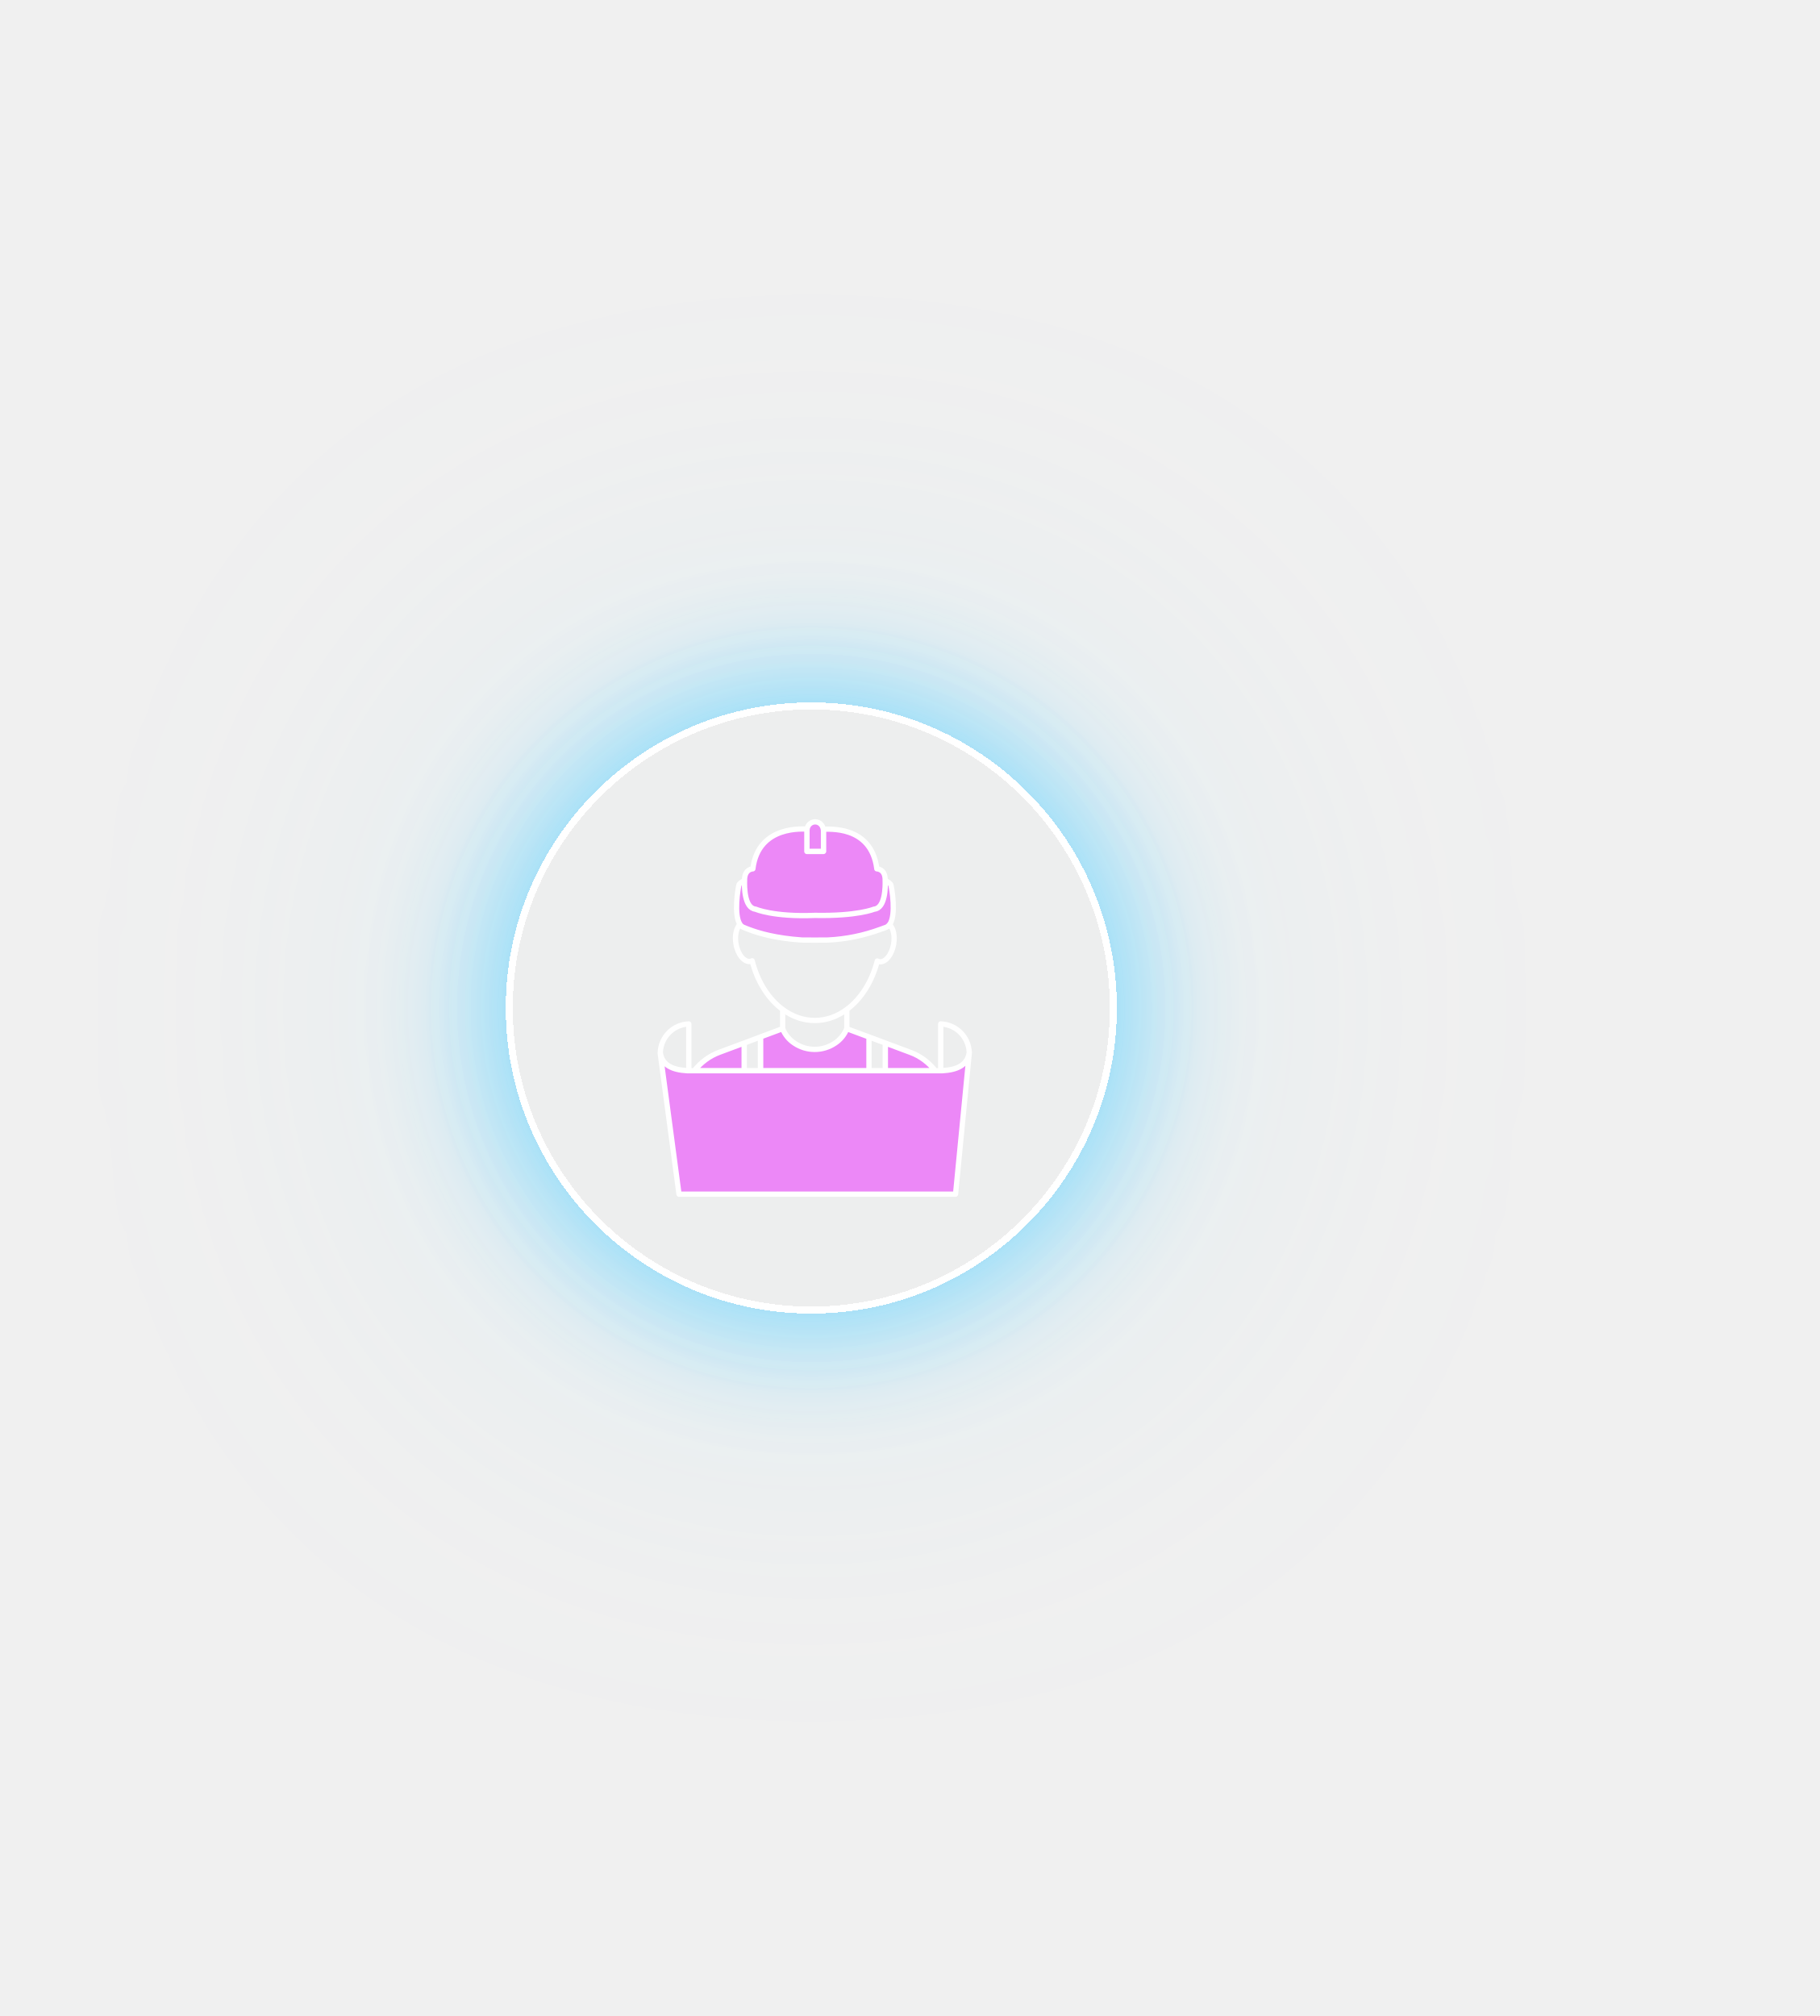
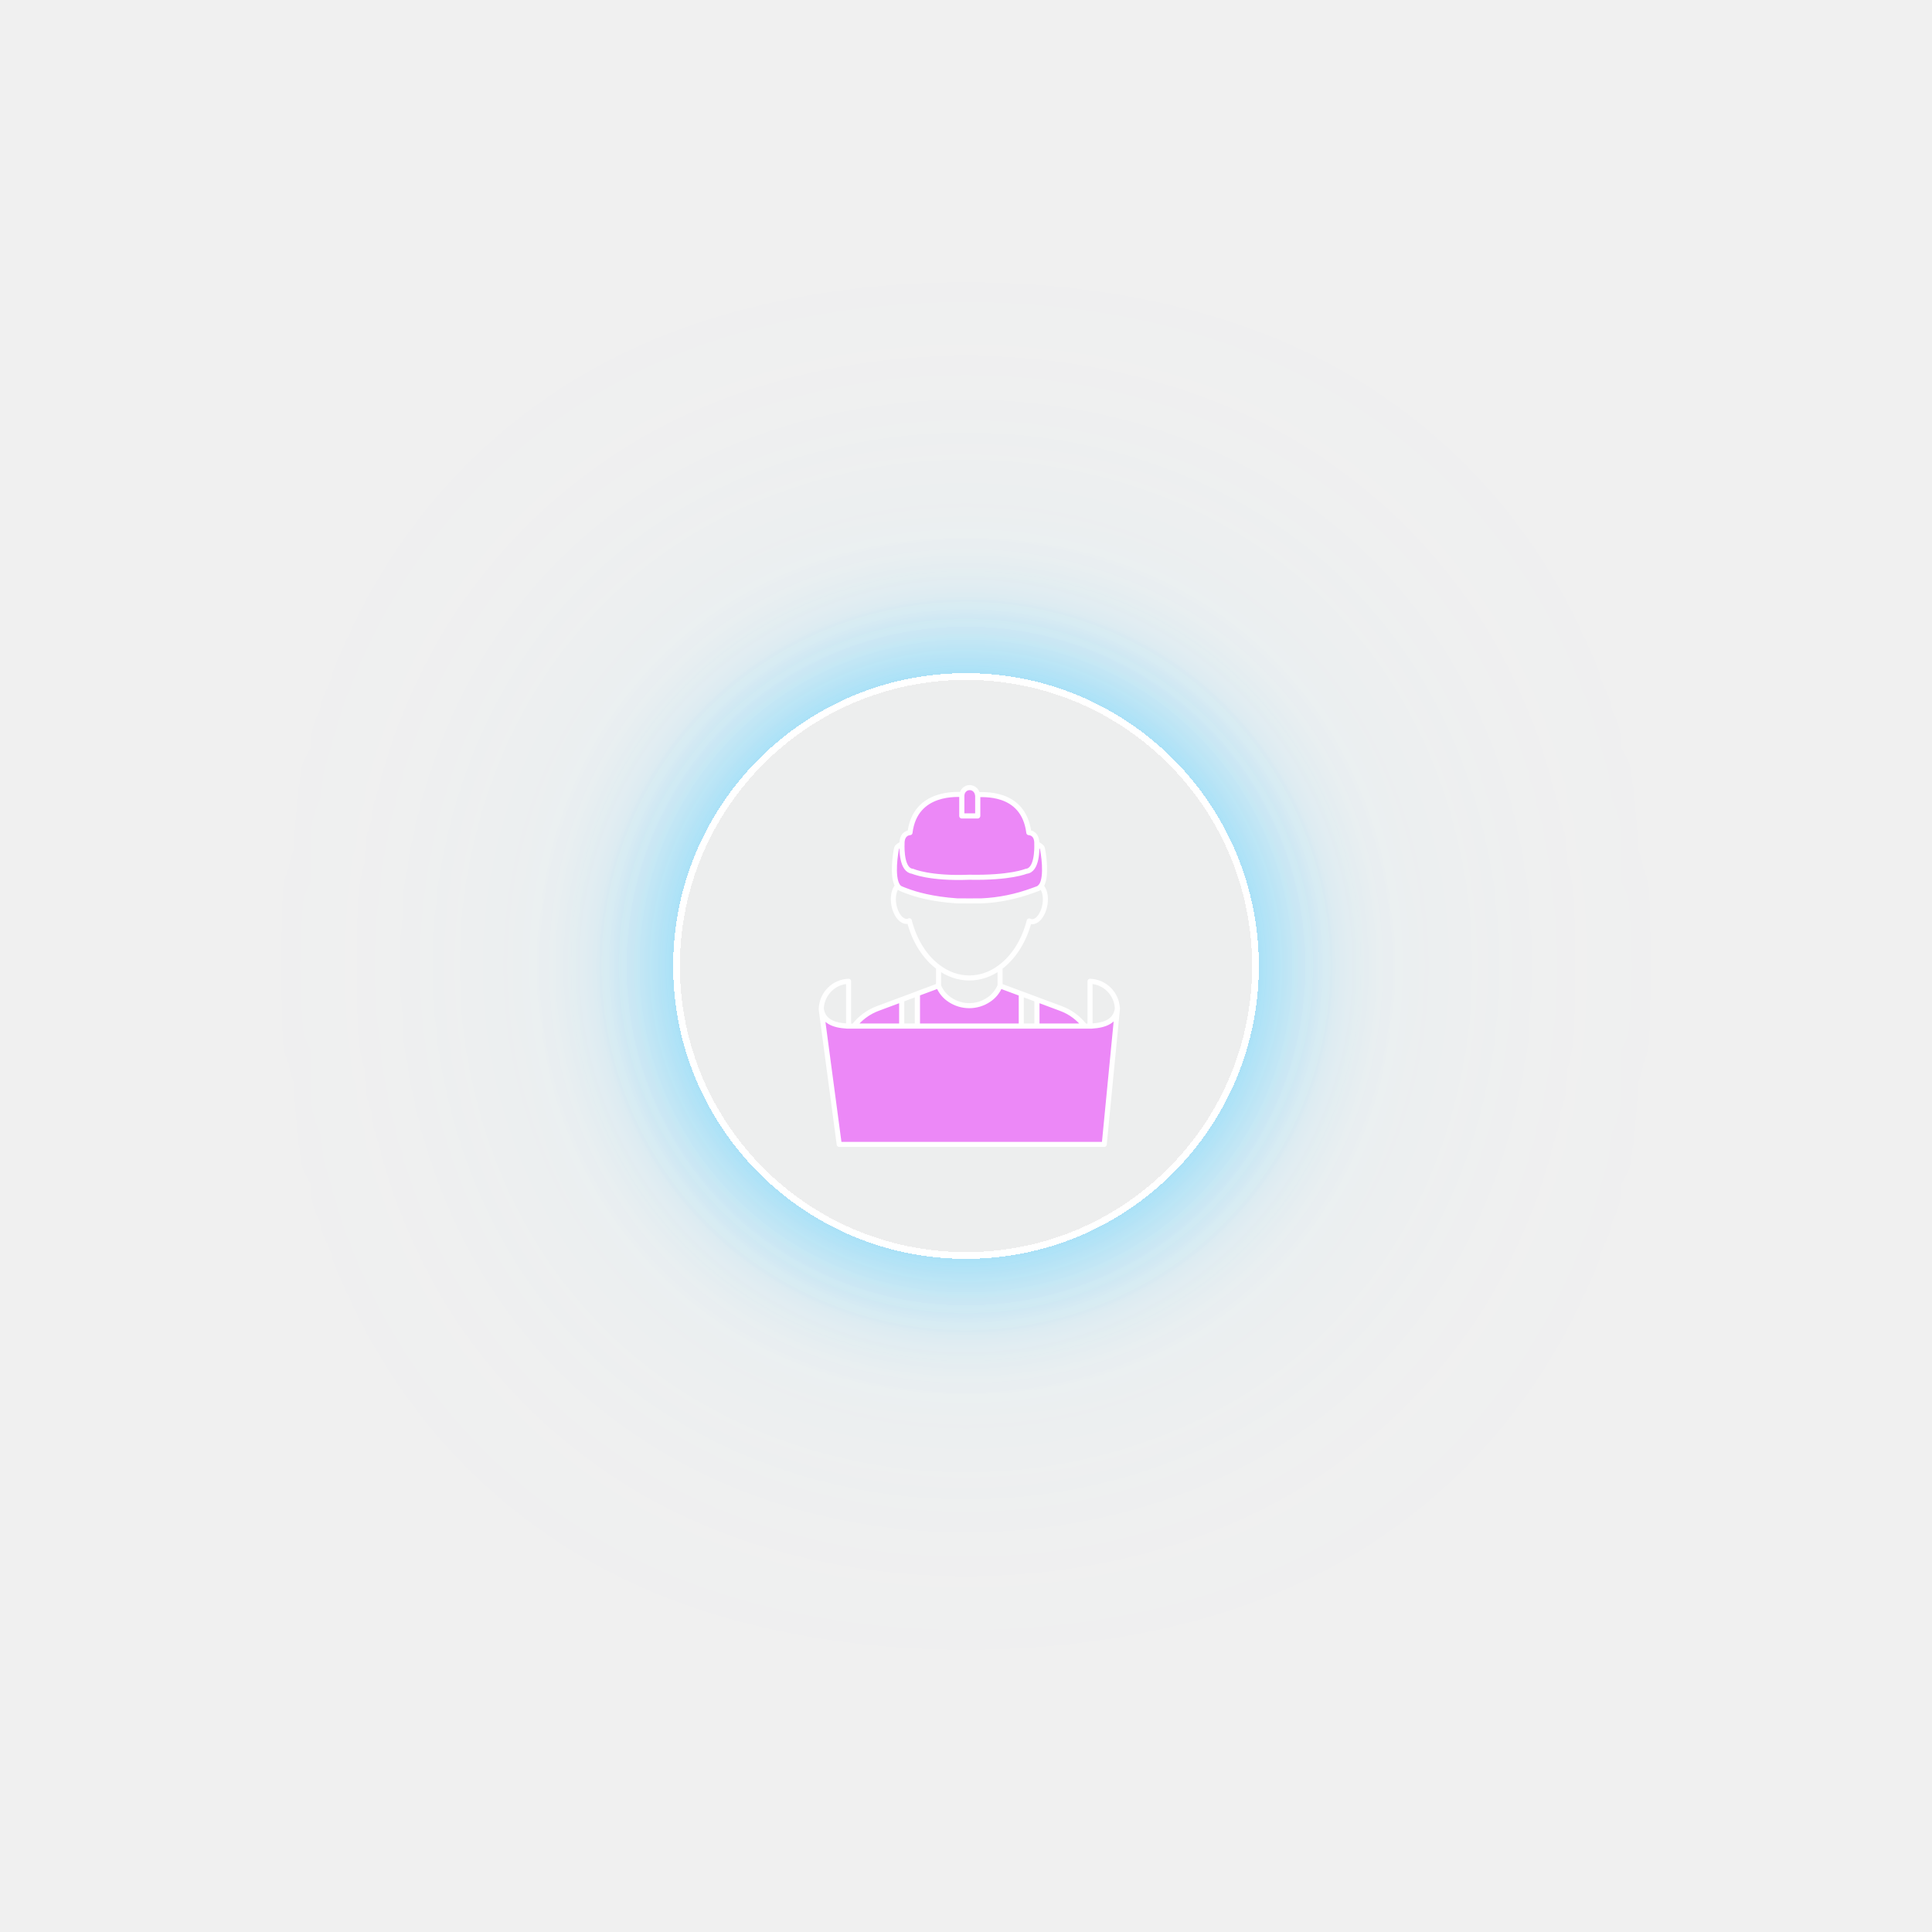
- <svg xmlns="http://www.w3.org/2000/svg" width="259" height="287" viewBox="0 0 259 287" fill="none">
+ <svg xmlns="http://www.w3.org/2000/svg" width="287" height="287" viewBox="-28 0 287 287" fill="none">
  <g filter="url(#filter0_dd_574_555)">
    <circle cx="115.5" cy="143.5" r="43.5" fill="black" fill-opacity="0.01" shape-rendering="crispEdges" />
    <circle cx="115.5" cy="143.5" r="43" stroke="white" shape-rendering="crispEdges" />
  </g>
  <path d="M105.805 131.993C106.03 132.098 106.315 132.203 106.629 132.323C108.097 132.878 110.494 133.567 114.15 133.822C114.449 133.837 117.566 133.837 117.865 133.822C120.442 133.702 122.974 133.177 125.386 132.293C125.655 132.188 125.94 132.113 126.21 131.993C126.39 131.918 126.524 131.783 126.659 131.603C127.618 130.269 126.959 126.461 126.839 126.011C126.779 125.771 126.39 125.531 126.03 125.351C126.06 126.161 126.075 129.309 124.442 129.429C124.442 129.429 122.135 130.434 116.007 130.314C110.09 130.554 107.573 129.429 107.573 129.429C105.955 129.294 105.955 126.176 106 125.351C105.64 125.531 105.251 125.756 105.191 126.011C105.071 126.461 104.427 130.239 105.356 131.603C105.476 131.783 105.625 131.918 105.805 131.993Z" fill="#EC88F7" />
  <path d="M107.558 129.429C107.558 129.429 110.075 130.554 115.992 130.314C122.105 130.434 124.427 129.429 124.427 129.429C126.045 129.294 126.045 126.161 126.015 125.351C126.015 125.231 126.015 125.156 126.015 125.156C125.97 123.687 124.831 123.687 124.831 123.687C124.037 117.345 117.73 118.109 117.221 118.035C117.221 118.079 117.251 118.124 117.251 118.169V121.198H114.884V118.169C114.884 118.169 114.914 118.064 114.914 118.02C114.554 118.064 107.963 117.345 107.183 123.687C107.183 123.687 106.06 123.687 106 125.156C106 125.156 106 125.231 106 125.351C105.97 126.176 105.955 129.294 107.573 129.429H107.558Z" fill="#EC88F7" />
  <path d="M114.869 121.213H117.236V118.184C117.236 118.184 117.221 118.095 117.206 118.05C117.131 117.465 116.652 117 116.052 117C115.453 117 114.974 117.45 114.899 118.035C114.899 118.079 114.869 118.139 114.869 118.184V121.213Z" fill="#EC88F7" />
  <path d="M105.955 148.485L102.375 149.819C100.966 150.344 99.768 151.259 98.854 152.413H105.94V148.485H105.955Z" fill="#EC88F7" />
  <path d="M123.708 152.413V147.616L126.045 148.485V152.413H133.131C132.232 151.259 131.034 150.344 129.61 149.819L126.03 148.485L120.547 146.446C120.202 147.286 119.618 148.005 118.854 148.515C117.116 149.685 114.839 149.685 113.101 148.515C112.337 148.02 111.753 147.301 111.408 146.446L108.262 147.616V152.413H123.708Z" fill="#EC88F7" />
  <path d="M138 149.775C138 149.775 138 149.82 137.985 149.85C137.715 151.694 136.202 152.308 134.18 152.428H97.805C95.783 152.308 94.255 151.694 94 149.85C94 149.82 94 149.805 94 149.79V149.999L96.667 170H136.037L138 149.79V149.775Z" fill="#EC88F7" />
  <path d="M120.562 143.702V146.446C120.217 147.301 119.633 148.02 118.869 148.515C117.131 149.685 114.854 149.685 113.116 148.515C112.352 148.005 111.768 147.286 111.423 146.446V143.702M111.423 143.702C109.386 142.203 107.828 139.744 107.079 136.776C107.004 136.821 106.929 136.866 106.839 136.866C105.955 137.016 105.026 135.891 104.772 134.347C104.577 133.177 104.831 132.113 105.341 131.603C105.461 131.768 105.61 131.918 105.79 131.993C106.015 132.098 106.3 132.203 106.614 132.323C108.082 132.893 110.479 133.582 114.135 133.822C114.434 133.837 117.551 133.837 117.85 133.822C120.427 133.717 122.959 133.177 125.371 132.293C125.64 132.188 125.925 132.098 126.195 131.993C126.375 131.903 126.524 131.768 126.644 131.603L126.629 131.618C127.169 132.113 127.423 133.192 127.228 134.392C126.959 135.936 126.045 137.061 125.161 136.911C125.071 136.881 124.981 136.851 124.891 136.806C124.142 139.759 122.584 142.203 120.562 143.702C119.213 144.707 117.655 145.277 115.993 145.277C114.33 145.277 112.772 144.707 111.423 143.702ZM106 125.351C106 125.231 106 125.156 106 125.156C106.06 123.687 107.183 123.687 107.183 123.687C107.963 117.345 114.554 118.064 114.914 118.02C114.914 118.064 114.884 118.169 114.884 118.169V121.198H117.251V118.169C117.251 118.124 117.221 118.079 117.221 118.035C117.73 118.109 124.037 117.345 124.831 123.687C124.831 123.687 125.97 123.687 126.015 125.156C126.015 125.156 126.015 125.231 126.015 125.351C126.045 126.161 126.045 129.294 124.427 129.429C124.427 129.429 122.105 130.434 115.992 130.314C110.075 130.554 107.558 129.429 107.558 129.429H107.573C105.955 129.294 105.97 126.176 106 125.351C105.64 125.531 105.251 125.756 105.191 126.011C105.071 126.461 104.427 130.239 105.356 131.603C105.476 131.783 105.625 131.918 105.805 131.993C106.03 132.098 106.315 132.203 106.629 132.323C108.097 132.878 110.494 133.567 114.15 133.822C114.449 133.837 117.566 133.837 117.865 133.822C120.442 133.702 122.974 133.177 125.386 132.293C125.655 132.188 125.94 132.113 126.21 131.993C126.39 131.918 126.524 131.783 126.659 131.603C127.618 130.269 126.959 126.461 126.839 126.011C126.779 125.771 126.39 125.531 126.03 125.351C126.06 126.161 126.075 129.309 124.442 129.429C124.442 129.429 122.135 130.434 116.007 130.314C110.09 130.554 107.573 129.429 107.573 129.429M107.573 129.429C105.955 129.294 105.955 126.176 106 125.351M105.955 148.485L102.375 149.819C100.966 150.344 99.768 151.259 98.854 152.413H105.94V148.485H105.955ZM105.955 148.485L108.292 147.616V152.413H105.955V148.485ZM126.03 148.485L129.61 149.819C131.034 150.344 132.232 151.259 133.131 152.413H126.045V148.485L123.708 147.616V152.413M123.708 152.413H126.03V148.485M123.708 152.413H108.262V147.616L111.408 146.446C111.753 147.301 112.337 148.02 113.101 148.515C114.839 149.685 117.116 149.685 118.854 148.515C119.618 148.005 120.202 147.286 120.547 146.446L126.03 148.485M123.708 147.616L126.03 148.485M114.869 121.213H117.236V118.184C117.236 118.184 117.221 118.095 117.206 118.05C117.131 117.465 116.652 117 116.052 117C115.453 117 114.974 117.45 114.899 118.035C114.899 118.079 114.869 118.139 114.869 118.184V121.213ZM137.985 149.834C137.91 147.631 136.142 145.846 133.925 145.771V152.413H134.18C136.202 152.293 137.715 151.679 137.985 149.834ZM97.805 152.413H98.06V145.771C95.843 145.846 94.09 147.631 94 149.834C94.255 151.679 95.783 152.293 97.805 152.413ZM138 149.775C138 149.775 138 149.82 137.985 149.85C137.715 151.694 136.202 152.308 134.18 152.428H97.805C95.783 152.308 94.255 151.694 94 149.85C94 149.82 94 149.805 94 149.79V149.999L96.667 170H136.037L138 149.79V149.775Z" stroke="white" stroke-width="0.75" stroke-linecap="round" stroke-linejoin="round" />
  <defs>
    <filter id="filter0_dd_574_555" x="-28" y="0" width="287" height="287" filterUnits="userSpaceOnUse" color-interpolation-filters="sRGB">
      <feFlood flood-opacity="0" result="BackgroundImageFix" />
      <feColorMatrix in="SourceAlpha" type="matrix" values="0 0 0 0 0 0 0 0 0 0 0 0 0 0 0 0 0 0 127 0" result="hardAlpha" />
      <feOffset />
      <feGaussianBlur stdDeviation="10" />
      <feComposite in2="hardAlpha" operator="out" />
      <feColorMatrix type="matrix" values="0 0 0 0 0.388 0 0 0 0 0.824 0 0 0 0 1 0 0 0 1 0" />
      <feBlend mode="normal" in2="BackgroundImageFix" result="effect1_dropShadow_574_555" />
      <feColorMatrix in="SourceAlpha" type="matrix" values="0 0 0 0 0 0 0 0 0 0 0 0 0 0 0 0 0 0 127 0" result="hardAlpha" />
      <feOffset />
      <feGaussianBlur stdDeviation="50" />
      <feComposite in2="hardAlpha" operator="out" />
      <feColorMatrix type="matrix" values="0 0 0 0 0.388 0 0 0 0 0.824 0 0 0 0 1 0 0 0 0.2 0" />
      <feBlend mode="normal" in2="effect1_dropShadow_574_555" result="effect2_dropShadow_574_555" />
      <feBlend mode="normal" in="BackgroundImageFix" in2="effect2_dropShadow_574_555" result="BackgroundImageFix" />
      <feBlend mode="normal" in="SourceGraphic" in2="BackgroundImageFix" result="shape" />
    </filter>
  </defs>
</svg>
